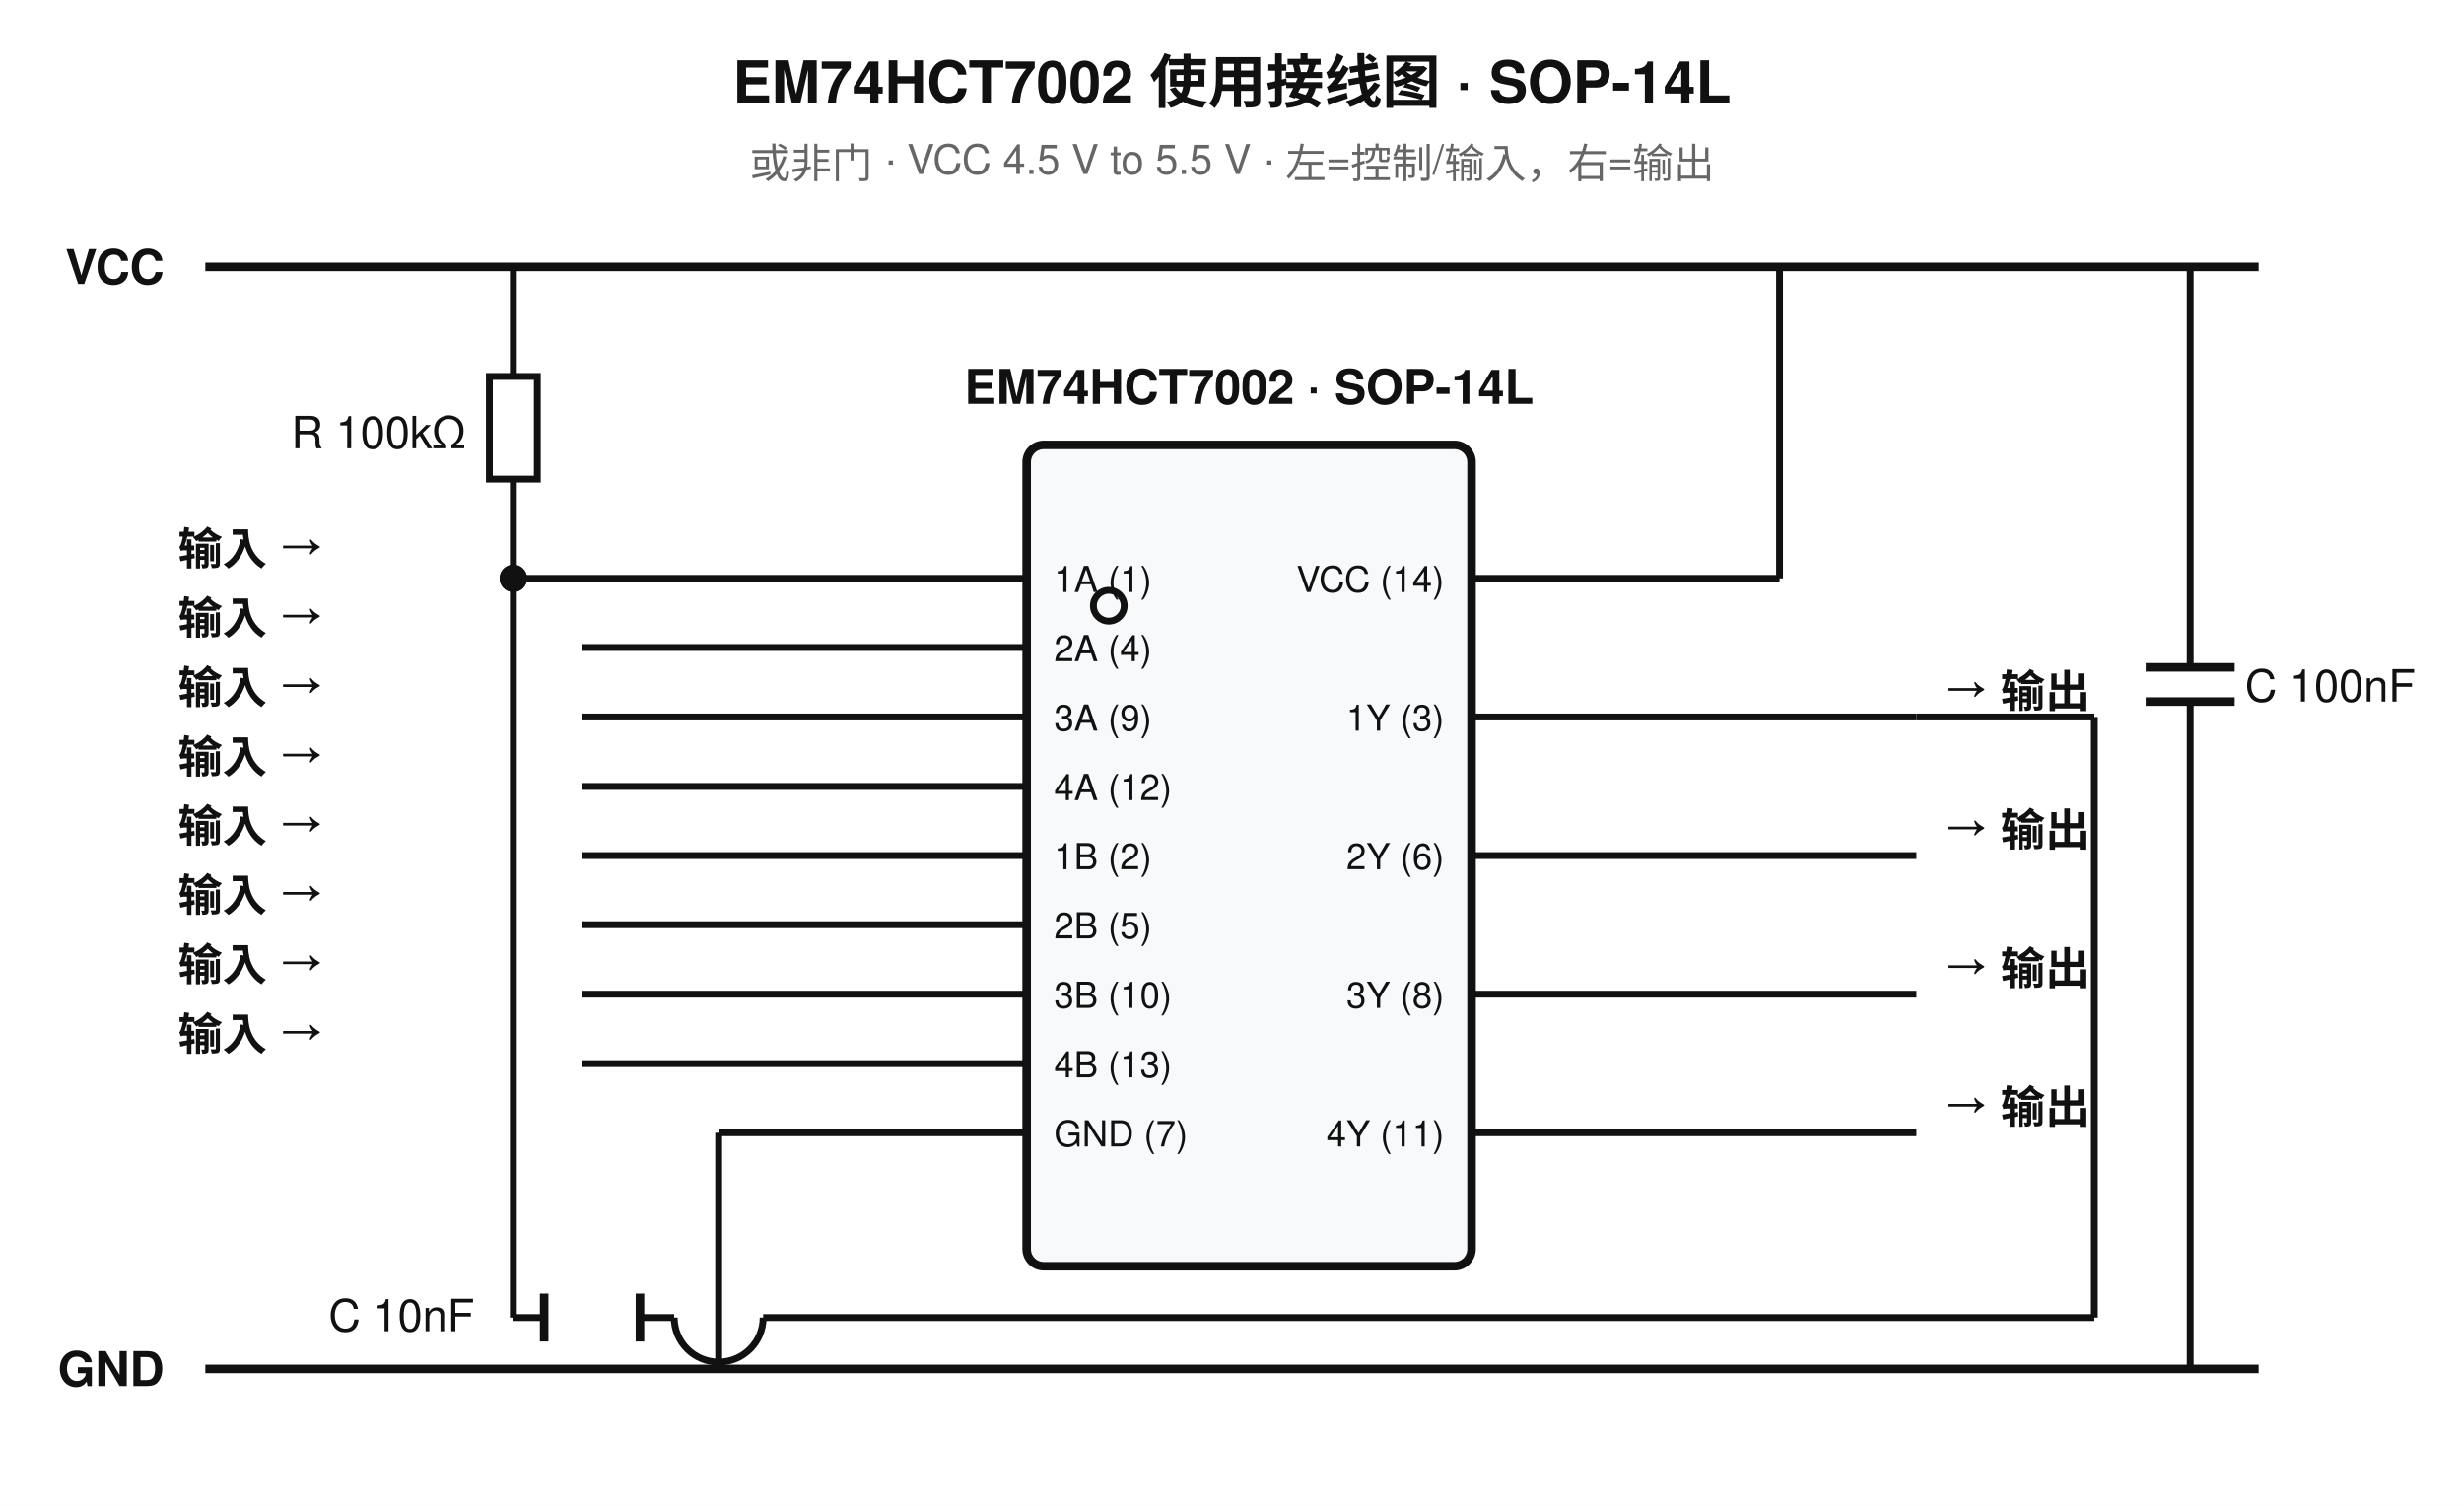
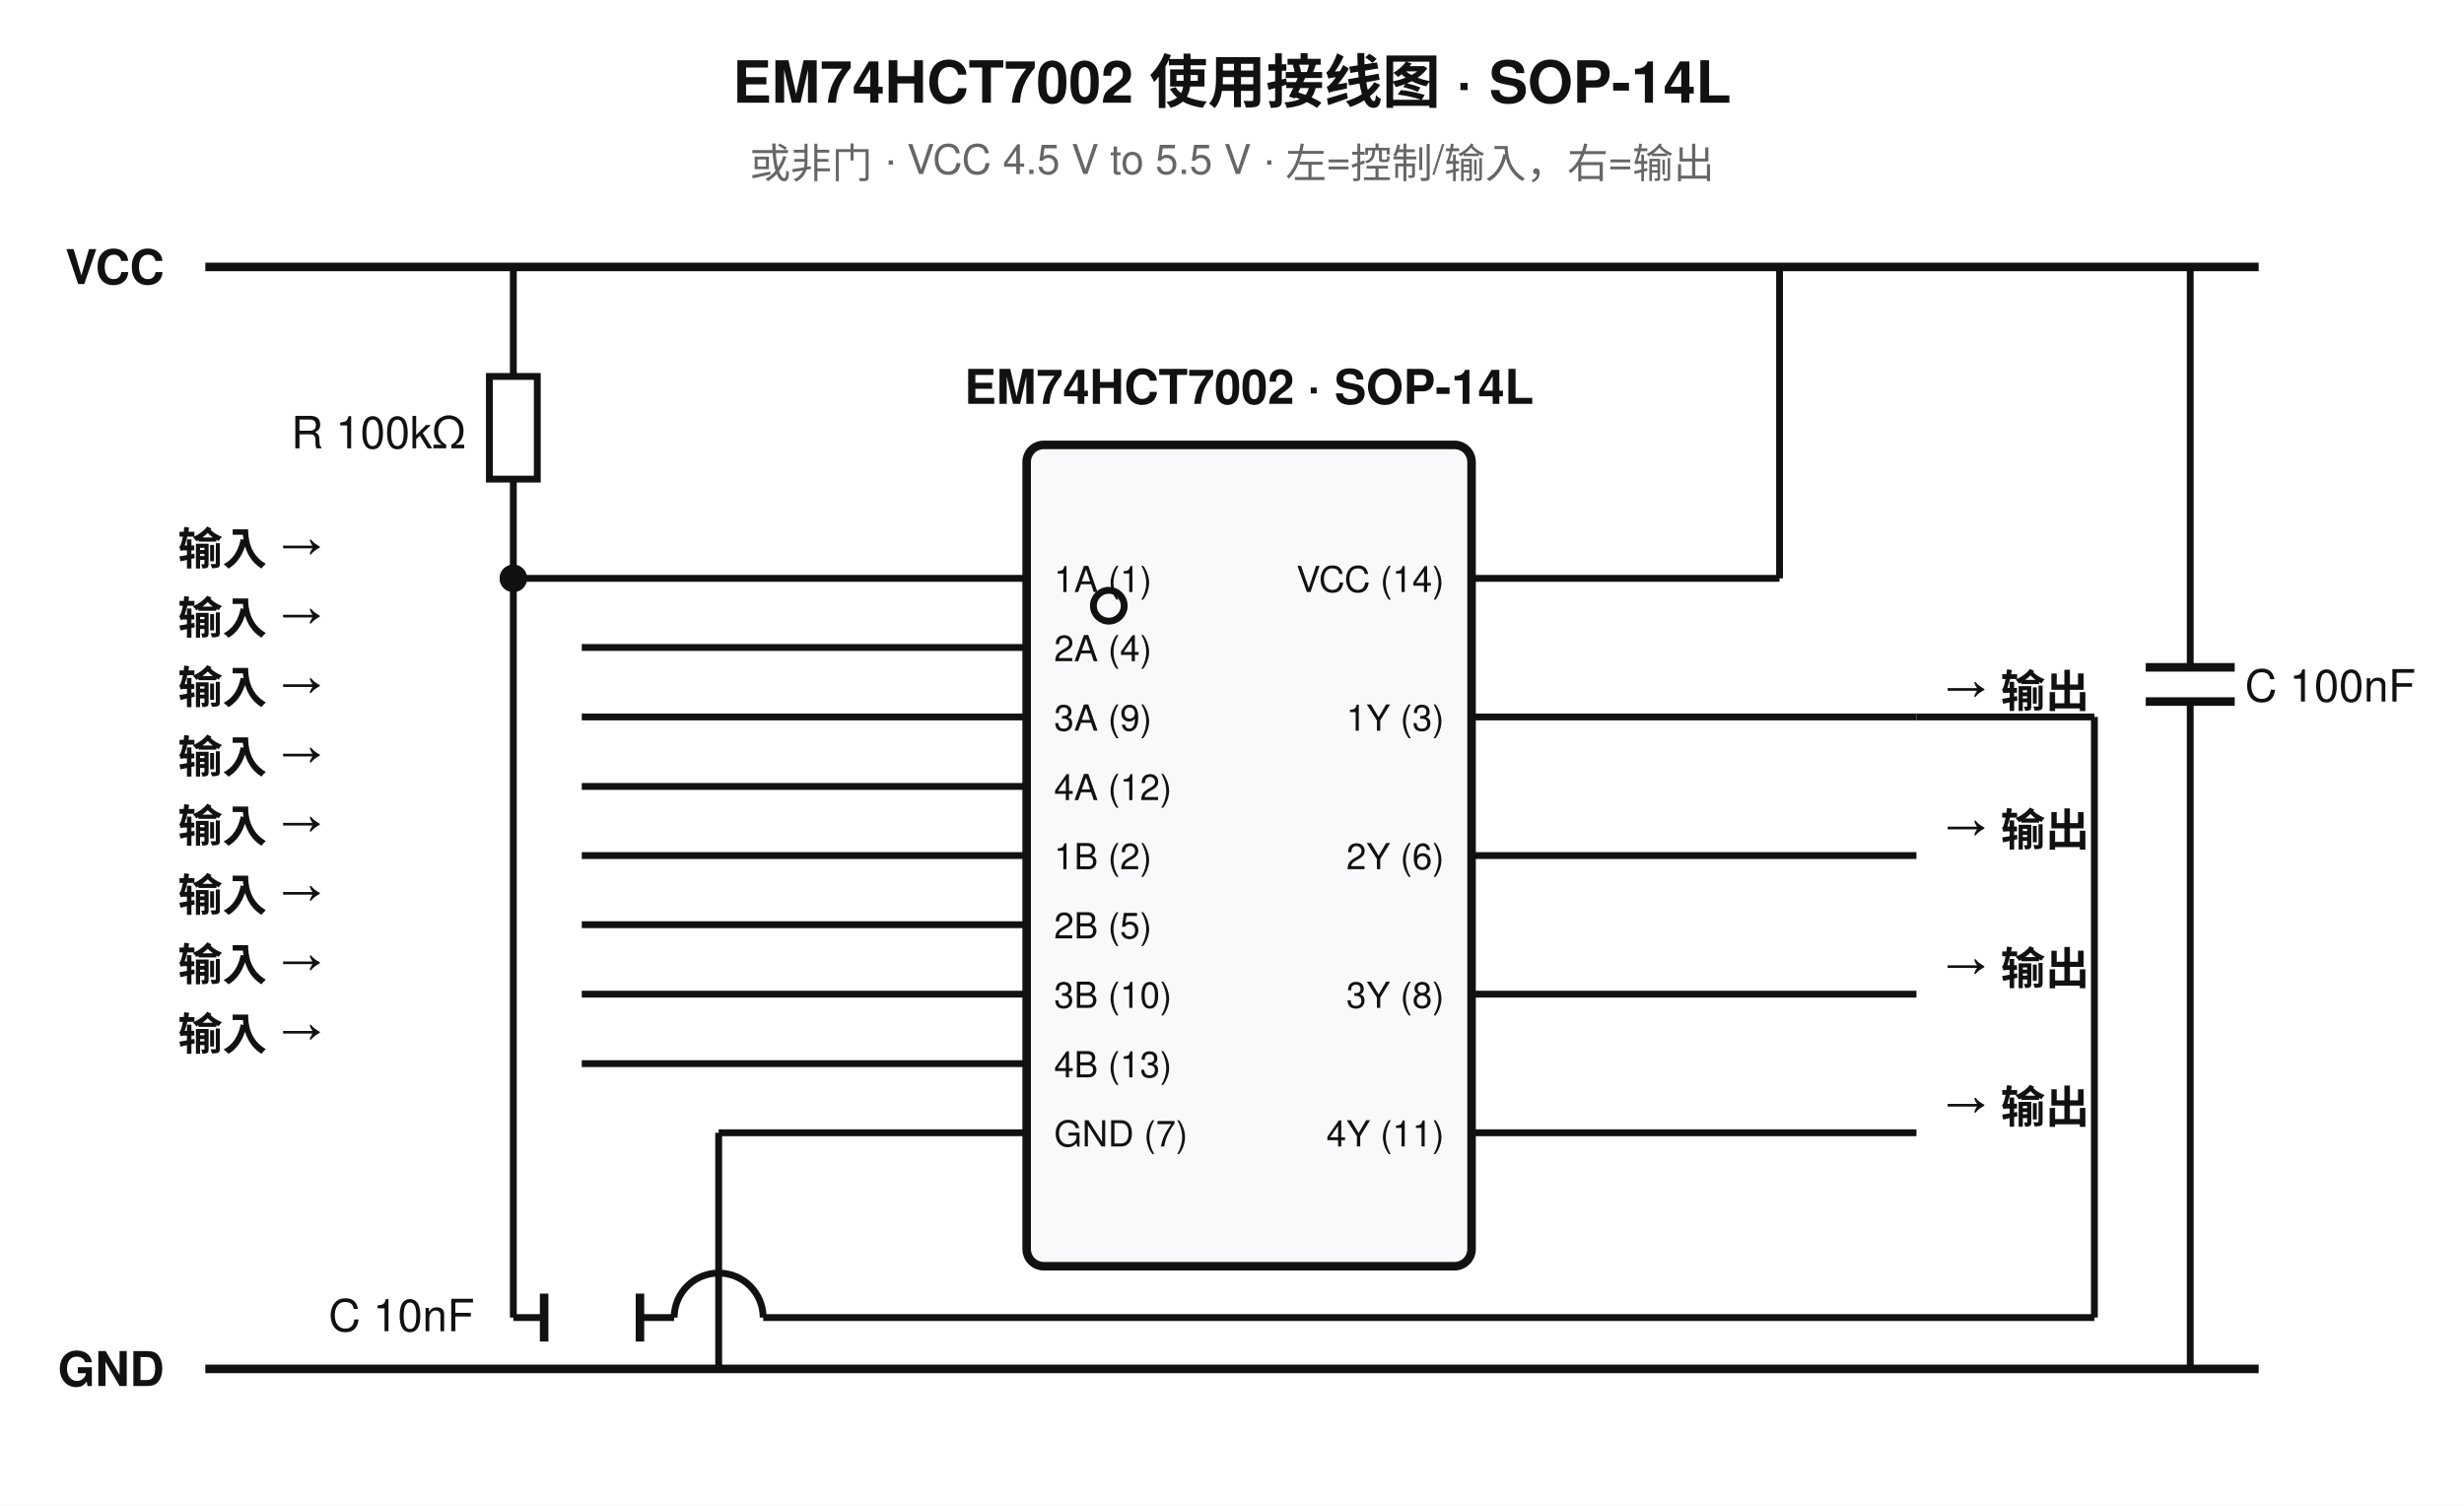
<svg xmlns="http://www.w3.org/2000/svg" viewBox="0 0 720 440" font-family="Helvetica,Arial,sans-serif">
  <rect width="720" height="440" fill="#fff" />
  <text x="360" y="30" text-anchor="middle" font-size="17" font-weight="bold" fill="#111">EM74HCT7002 使用接线图 · SOP-14L</text>
  <text x="360" y="52" text-anchor="middle" font-size="12" fill="#666">或非门 · VCC 4.5 V to 5.5 V · 左=控制/输入，右=输出</text>
  <line x1="60" y1="78" x2="660" y2="78" stroke="#111" stroke-width="2.5" />
  <text x="48" y="83" text-anchor="end" font-size="14" font-weight="bold" fill="#111">VCC</text>
  <line x1="60" y1="400" x2="660" y2="400" stroke="#111" stroke-width="2.5" />
  <text x="48" y="405" text-anchor="end" font-size="14" font-weight="bold" fill="#111">GND</text>
  <text x="365" y="118" text-anchor="middle" font-size="14" font-weight="bold" fill="#111">EM74HCT7002 · SOP-14L</text>
  <rect x="300" y="130" width="130" height="240" rx="5" fill="#f7f9fb" stroke="#111" stroke-width="2.5" />
  <text x="308" y="173.0" font-size="10.5" fill="#111">1A (1)</text>
  <line x1="300" y1="169.0" x2="150" y2="169.0" stroke="#111" stroke-width="2" />
  <line x1="150" y1="78" x2="150" y2="110.0" stroke="#111" stroke-width="2" />
  <rect x="143" y="110.0" width="14" height="30" fill="#fff" stroke="#111" stroke-width="2" />
  <line x1="150" y1="140.0" x2="150" y2="169.0" stroke="#111" stroke-width="2" />
  <circle cx="150" cy="169.0" r="4" fill="#111" />
  <text x="136" y="131.0" text-anchor="end" font-size="13" fill="#111">R 100kΩ</text>
  <text x="52" y="165.0" font-size="13" font-weight="bold" fill="#111">输入 →</text>
  <text x="308" y="193.2" font-size="10.5" fill="#111">2A (4)</text>
  <line x1="300" y1="189.2" x2="170" y2="189.2" stroke="#111" stroke-width="2" />
  <text x="52" y="185.2" font-size="13" font-weight="bold" fill="#111">输入 →</text>
  <text x="308" y="213.5" font-size="10.5" fill="#111">3A (9)</text>
  <line x1="300" y1="209.5" x2="170" y2="209.5" stroke="#111" stroke-width="2" />
  <text x="52" y="205.5" font-size="13" font-weight="bold" fill="#111">输入 →</text>
  <text x="308" y="233.8" font-size="10.5" fill="#111">4A (12)</text>
  <line x1="300" y1="229.8" x2="170" y2="229.8" stroke="#111" stroke-width="2" />
  <text x="52" y="225.8" font-size="13" font-weight="bold" fill="#111">输入 →</text>
  <text x="308" y="254.0" font-size="10.5" fill="#111">1B (2)</text>
  <line x1="300" y1="250.0" x2="170" y2="250.0" stroke="#111" stroke-width="2" />
  <text x="52" y="246.0" font-size="13" font-weight="bold" fill="#111">输入 →</text>
  <text x="308" y="274.2" font-size="10.5" fill="#111">2B (5)</text>
  <line x1="300" y1="270.2" x2="170" y2="270.2" stroke="#111" stroke-width="2" />
  <text x="52" y="266.2" font-size="13" font-weight="bold" fill="#111">输入 →</text>
  <text x="308" y="294.5" font-size="10.5" fill="#111">3B (10)</text>
  <line x1="300" y1="290.5" x2="170" y2="290.5" stroke="#111" stroke-width="2" />
  <text x="52" y="286.5" font-size="13" font-weight="bold" fill="#111">输入 →</text>
  <text x="308" y="314.8" font-size="10.5" fill="#111">4B (13)</text>
  <line x1="300" y1="310.8" x2="170" y2="310.8" stroke="#111" stroke-width="2" />
  <text x="52" y="306.8" font-size="13" font-weight="bold" fill="#111">输入 →</text>
  <text x="308" y="335.0" font-size="10.5" fill="#111">GND (7)</text>
  <line x1="300" y1="331.0" x2="210" y2="331.0" stroke="#111" stroke-width="2" />
  <line x1="210" y1="331.0" x2="210" y2="400" stroke="#111" stroke-width="2" />
  <text x="422" y="173.0" text-anchor="end" font-size="10.5" fill="#111">VCC (14)</text>
  <line x1="430" y1="169.0" x2="520" y2="169.0" stroke="#111" stroke-width="2" />
  <line x1="520" y1="169.0" x2="520" y2="78" stroke="#111" stroke-width="2" />
  <text x="422" y="213.5" text-anchor="end" font-size="10.5" fill="#111">1Y (3)</text>
  <line x1="430" y1="209.5" x2="560" y2="209.5" stroke="#111" stroke-width="2" />
  <text x="568" y="205.5" font-size="13" font-weight="bold" fill="#111">→ 输出</text>
  <text x="422" y="254.0" text-anchor="end" font-size="10.5" fill="#111">2Y (6)</text>
  <line x1="430" y1="250.0" x2="560" y2="250.0" stroke="#111" stroke-width="2" />
  <text x="568" y="246.0" font-size="13" font-weight="bold" fill="#111">→ 输出</text>
  <text x="422" y="294.5" text-anchor="end" font-size="10.5" fill="#111">3Y (8)</text>
  <line x1="430" y1="290.5" x2="560" y2="290.5" stroke="#111" stroke-width="2" />
  <text x="568" y="286.5" font-size="13" font-weight="bold" fill="#111">→ 输出</text>
  <text x="422" y="335.0" text-anchor="end" font-size="10.5" fill="#111">4Y (11)</text>
  <line x1="430" y1="331.0" x2="560" y2="331.0" stroke="#111" stroke-width="2" />
  <text x="568" y="327.0" font-size="13" font-weight="bold" fill="#111">→ 输出</text>
  <circle cx="324" cy="177.0" r="4.5" fill="none" stroke="#111" stroke-width="2" />
  <line x1="560" y1="209.5" x2="612" y2="209.5" stroke="#111" stroke-width="2" />
  <line x1="612" y1="209.5" x2="612" y2="385" stroke="#111" stroke-width="2" />
  <line x1="159" y1="385" x2="150" y2="385" stroke="#111" stroke-width="2" />
  <line x1="159" y1="378" x2="159" y2="392" stroke="#111" stroke-width="2.5" />
  <line x1="187" y1="378" x2="187" y2="392" stroke="#111" stroke-width="2.5" />
  <line x1="187" y1="385" x2="197" y2="385" stroke="#111" stroke-width="2" />
-   <path d="M197,385 A13,13 0 0,0 223,385" fill="none" stroke="#111" stroke-width="2" />
+   <path d="M197,385 A13,13 0 0,1 223,385" fill="none" stroke="#111" stroke-width="2" />
  <line x1="223" y1="385" x2="612" y2="385" stroke="#111" stroke-width="2" />
  <text x="96" y="389" font-size="13" fill="#111">C 10nF</text>
  <line x1="150" y1="385" x2="150" y2="169.0" stroke="#111" stroke-width="2" />
  <circle cx="150" cy="169.0" r="4" fill="#111" />
  <text x="656" y="205" font-size="13" fill="#111">C 100nF</text>
  <line x1="640" y1="78" x2="640" y2="195" stroke="#111" stroke-width="2" />
  <line x1="627" y1="195" x2="653" y2="195" stroke="#111" stroke-width="2.5" />
  <line x1="627" y1="205" x2="653" y2="205" stroke="#111" stroke-width="2.5" />
  <line x1="640" y1="205" x2="640" y2="400" stroke="#111" stroke-width="2" />
</svg>
